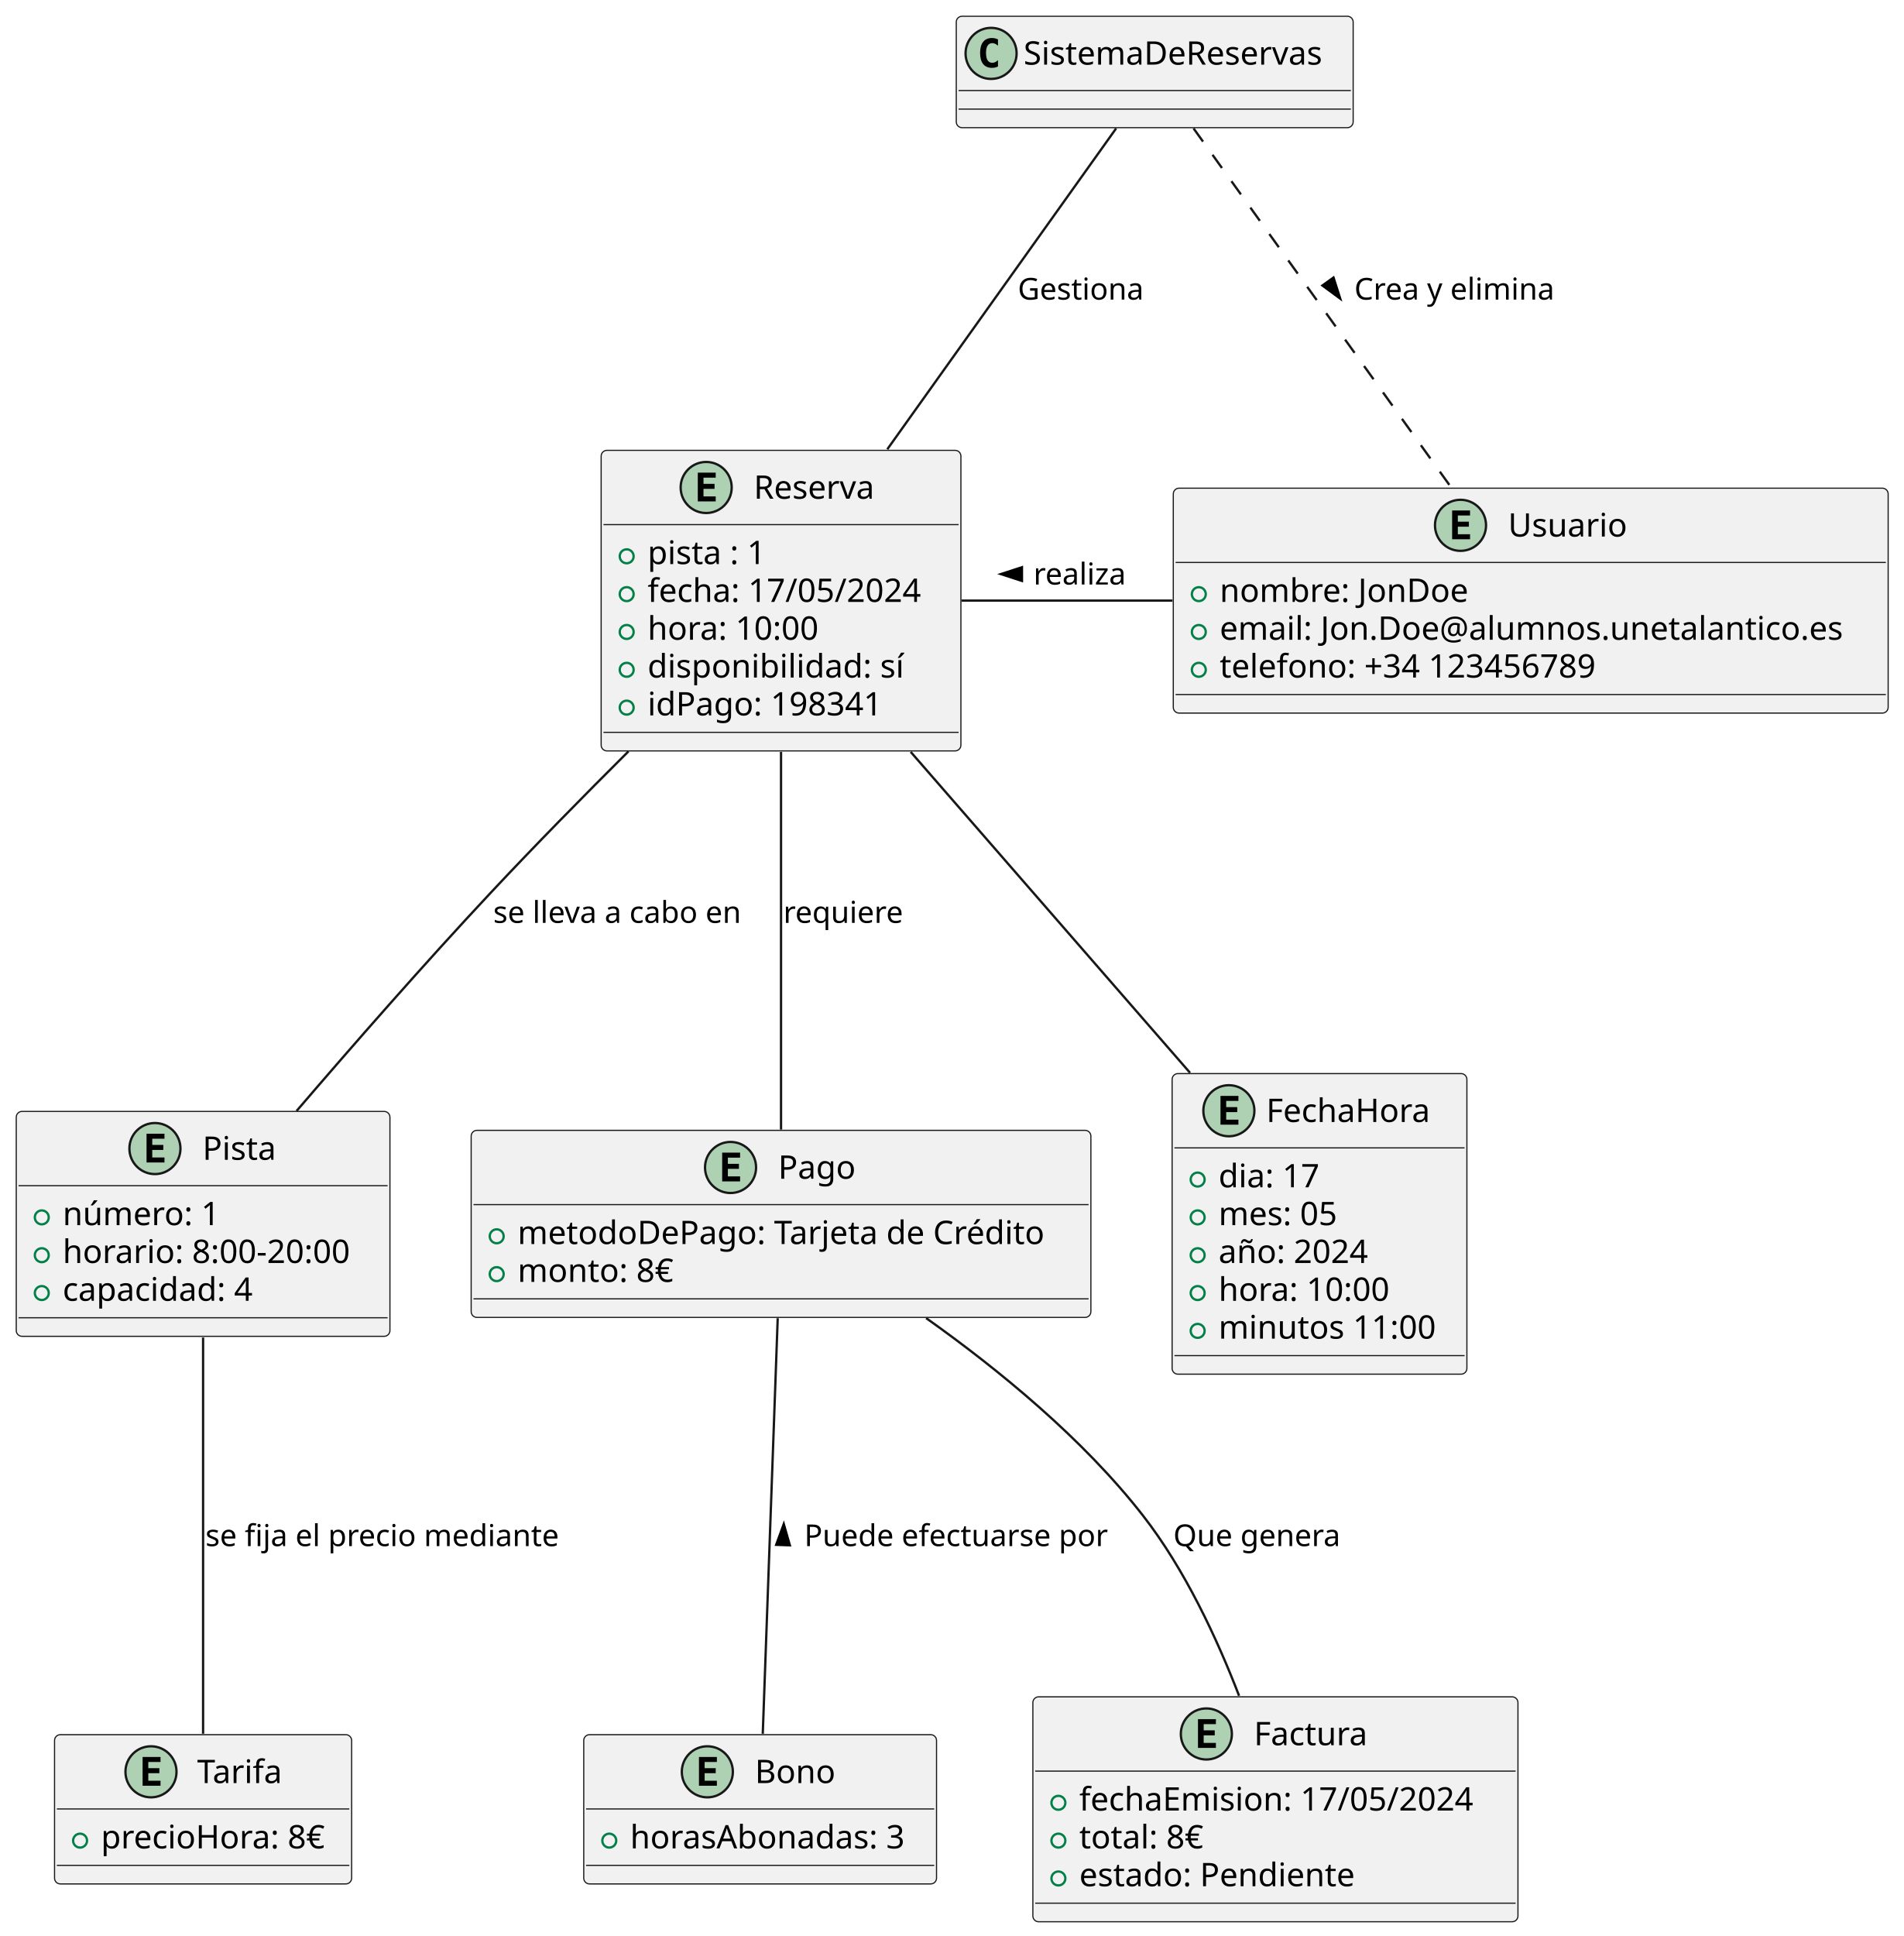
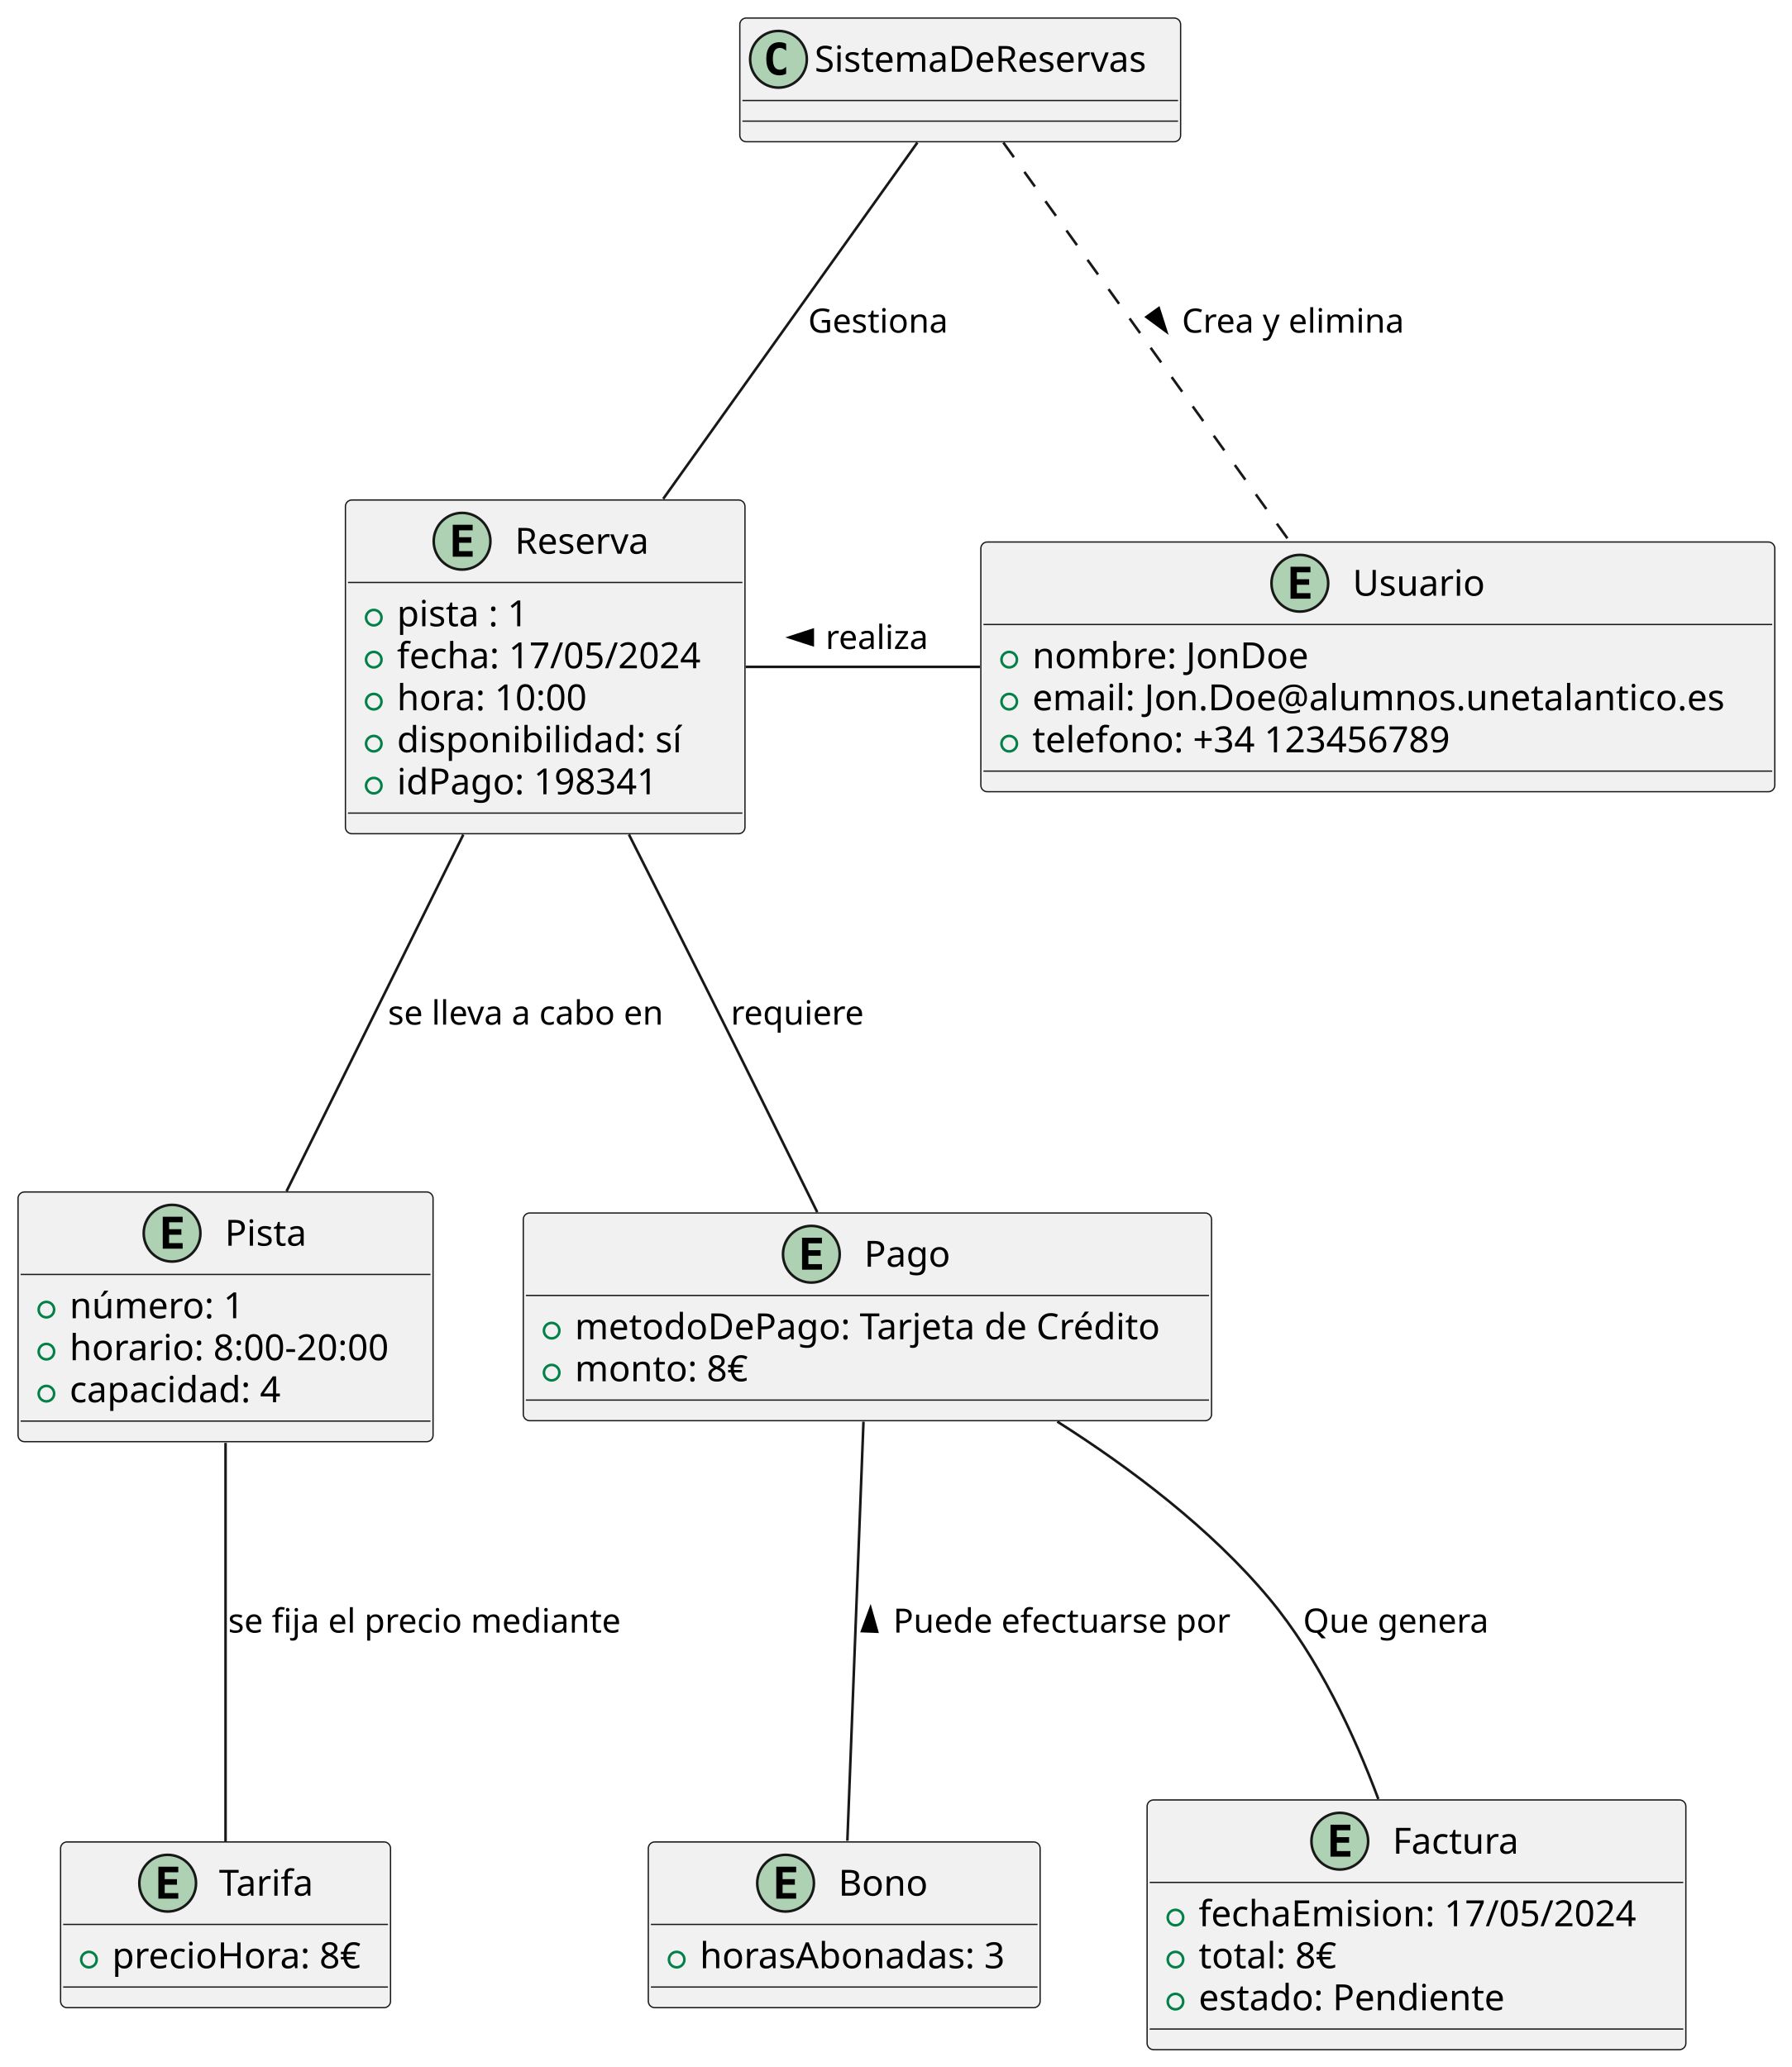
- <svg xmlns="http://www.w3.org/2000/svg" contentStyleType="text/css" height="834px" preserveAspectRatio="none" style="width:820px;height:834px;background:#FFFFFF;" version="1.1" viewBox="0 0 820 834" width="820px" zoomAndPan="magnify">
+ <svg xmlns="http://www.w3.org/2000/svg" contentStyleType="text/css" height="802px" preserveAspectRatio="none" style="width:695px;height:802px;background:#FFFFFF;" version="1.1" viewBox="0 0 695 802" width="695px" zoomAndPan="magnify">
  <defs />
  <g>
    <g id="elem_Reserva">
-       <rect codeLine="1" fill="#F1F1F1" height="129.484" id="Reserva" rx="2.5" ry="2.5" style="stroke:#181818;stroke-width:0.5;" width="155" x="259" y="194" />
-       <ellipse cx="304.25" cy="210" fill="#ADD1B2" rx="11" ry="11" style="stroke:#181818;stroke-width:1.0;" />
-       <path d="M308.359,216 L300.641,216 L300.641,203.609 L308.359,203.609 L308.359,205.766 L303.094,205.766 L303.094,208.438 L307.859,208.438 L307.859,210.594 L303.094,210.594 L303.094,213.844 L308.359,213.844 L308.359,216 Z " fill="#000000" />
-       <text fill="#000000" font-family="sans-serif" font-size="14" lengthAdjust="spacing" textLength="56" x="324.75" y="214.847">Reserva</text>
-       <line style="stroke:#181818;stroke-width:0.5;" x1="260" x2="413" y1="226" y2="226" />
-       <ellipse cx="270" cy="239.648" fill="none" rx="3" ry="3" style="stroke:#038048;stroke-width:1.0;" />
-       <text fill="#000000" font-family="sans-serif" font-size="14" lengthAdjust="spacing" textLength="55" x="279" y="242.995">pista : 1</text>
-       <ellipse cx="270" cy="255.945" fill="none" rx="3" ry="3" style="stroke:#038048;stroke-width:1.0;" />
-       <text fill="#000000" font-family="sans-serif" font-size="14" lengthAdjust="spacing" textLength="129" x="279" y="259.292">fecha: 17/05/2024</text>
-       <ellipse cx="270" cy="272.242" fill="none" rx="3" ry="3" style="stroke:#038048;stroke-width:1.0;" />
-       <text fill="#000000" font-family="sans-serif" font-size="14" lengthAdjust="spacing" textLength="81" x="279" y="275.589">hora: 10:00</text>
-       <ellipse cx="270" cy="288.539" fill="none" rx="3" ry="3" style="stroke:#038048;stroke-width:1.0;" />
-       <text fill="#000000" font-family="sans-serif" font-size="14" lengthAdjust="spacing" textLength="114" x="279" y="291.886">disponibilidad: sí</text>
-       <ellipse cx="270" cy="304.836" fill="none" rx="3" ry="3" style="stroke:#038048;stroke-width:1.0;" />
-       <text fill="#000000" font-family="sans-serif" font-size="14" lengthAdjust="spacing" textLength="110" x="279" y="308.183">idPago: 198341</text>
-       <line style="stroke:#181818;stroke-width:0.5;" x1="260" x2="413" y1="315.484" y2="315.484" />
+       <rect codeLine="1" fill="#F1F1F1" height="129.484" id="Reserva" rx="2.5" ry="2.5" style="stroke:#181818;stroke-width:0.5;" width="155" x="134" y="194" />
+       <ellipse cx="179.25" cy="210" fill="#ADD1B2" rx="11" ry="11" style="stroke:#181818;stroke-width:1.0;" />
+       <path d="M183.359,216 L175.641,216 L175.641,203.609 L183.359,203.609 L183.359,205.766 L178.094,205.766 L178.094,208.438 L182.859,208.438 L182.859,210.594 L178.094,210.594 L178.094,213.844 L183.359,213.844 L183.359,216 Z " fill="#000000" />
+       <text fill="#000000" font-family="sans-serif" font-size="14" lengthAdjust="spacing" textLength="56" x="199.75" y="214.847">Reserva</text>
+       <line style="stroke:#181818;stroke-width:0.5;" x1="135" x2="288" y1="226" y2="226" />
+       <ellipse cx="145" cy="239.648" fill="none" rx="3" ry="3" style="stroke:#038048;stroke-width:1.0;" />
+       <text fill="#000000" font-family="sans-serif" font-size="14" lengthAdjust="spacing" textLength="55" x="154" y="242.995">pista : 1</text>
+       <ellipse cx="145" cy="255.945" fill="none" rx="3" ry="3" style="stroke:#038048;stroke-width:1.0;" />
+       <text fill="#000000" font-family="sans-serif" font-size="14" lengthAdjust="spacing" textLength="129" x="154" y="259.292">fecha: 17/05/2024</text>
+       <ellipse cx="145" cy="272.242" fill="none" rx="3" ry="3" style="stroke:#038048;stroke-width:1.0;" />
+       <text fill="#000000" font-family="sans-serif" font-size="14" lengthAdjust="spacing" textLength="81" x="154" y="275.589">hora: 10:00</text>
+       <ellipse cx="145" cy="288.539" fill="none" rx="3" ry="3" style="stroke:#038048;stroke-width:1.0;" />
+       <text fill="#000000" font-family="sans-serif" font-size="14" lengthAdjust="spacing" textLength="114" x="154" y="291.886">disponibilidad: sí</text>
+       <ellipse cx="145" cy="304.836" fill="none" rx="3" ry="3" style="stroke:#038048;stroke-width:1.0;" />
+       <text fill="#000000" font-family="sans-serif" font-size="14" lengthAdjust="spacing" textLength="110" x="154" y="308.183">idPago: 198341</text>
+       <line style="stroke:#181818;stroke-width:0.5;" x1="135" x2="288" y1="315.484" y2="315.484" />
    </g>
    <g id="elem_Usuario">
-       <rect codeLine="8" fill="#F1F1F1" height="96.891" id="Usuario" rx="2.5" ry="2.5" style="stroke:#181818;stroke-width:0.5;" width="308" x="505.5" y="210.3" />
-       <ellipse cx="629.25" cy="226.3" fill="#ADD1B2" rx="11" ry="11" style="stroke:#181818;stroke-width:1.0;" />
-       <path d="M633.359,232.3 L625.641,232.3 L625.641,219.909 L633.359,219.909 L633.359,222.066 L628.094,222.066 L628.094,224.738 L632.859,224.738 L632.859,226.894 L628.094,226.894 L628.094,230.144 L633.359,230.144 L633.359,232.3 Z " fill="#000000" />
-       <text fill="#000000" font-family="sans-serif" font-size="14" lengthAdjust="spacing" textLength="52" x="649.75" y="231.147">Usuario</text>
-       <line style="stroke:#181818;stroke-width:0.5;" x1="506.5" x2="812.5" y1="242.3" y2="242.3" />
-       <ellipse cx="516.5" cy="255.948" fill="none" rx="3" ry="3" style="stroke:#038048;stroke-width:1.0;" />
-       <text fill="#000000" font-family="sans-serif" font-size="14" lengthAdjust="spacing" textLength="113" x="525.5" y="259.295">nombre: JonDoe</text>
-       <ellipse cx="516.5" cy="272.245" fill="none" rx="3" ry="3" style="stroke:#038048;stroke-width:1.0;" />
-       <text fill="#000000" font-family="sans-serif" font-size="14" lengthAdjust="spacing" textLength="282" x="525.5" y="275.592">email: Jon.Doe@alumnos.unetalantico.es</text>
-       <ellipse cx="516.5" cy="288.542" fill="none" rx="3" ry="3" style="stroke:#038048;stroke-width:1.0;" />
-       <text fill="#000000" font-family="sans-serif" font-size="14" lengthAdjust="spacing" textLength="181" x="525.5" y="291.889">telefono: +34 123456789</text>
-       <line style="stroke:#181818;stroke-width:0.5;" x1="506.5" x2="812.5" y1="299.191" y2="299.191" />
+       <rect codeLine="8" fill="#F1F1F1" height="96.891" id="Usuario" rx="2.5" ry="2.5" style="stroke:#181818;stroke-width:0.5;" width="308" x="380.5" y="210.3" />
+       <ellipse cx="504.25" cy="226.3" fill="#ADD1B2" rx="11" ry="11" style="stroke:#181818;stroke-width:1.0;" />
+       <path d="M508.359,232.3 L500.641,232.3 L500.641,219.909 L508.359,219.909 L508.359,222.066 L503.094,222.066 L503.094,224.738 L507.859,224.738 L507.859,226.894 L503.094,226.894 L503.094,230.144 L508.359,230.144 L508.359,232.3 Z " fill="#000000" />
+       <text fill="#000000" font-family="sans-serif" font-size="14" lengthAdjust="spacing" textLength="52" x="524.75" y="231.147">Usuario</text>
+       <line style="stroke:#181818;stroke-width:0.5;" x1="381.5" x2="687.5" y1="242.3" y2="242.3" />
+       <ellipse cx="391.5" cy="255.948" fill="none" rx="3" ry="3" style="stroke:#038048;stroke-width:1.0;" />
+       <text fill="#000000" font-family="sans-serif" font-size="14" lengthAdjust="spacing" textLength="113" x="400.5" y="259.295">nombre: JonDoe</text>
+       <ellipse cx="391.5" cy="272.245" fill="none" rx="3" ry="3" style="stroke:#038048;stroke-width:1.0;" />
+       <text fill="#000000" font-family="sans-serif" font-size="14" lengthAdjust="spacing" textLength="282" x="400.5" y="275.592">email: Jon.Doe@alumnos.unetalantico.es</text>
+       <ellipse cx="391.5" cy="288.542" fill="none" rx="3" ry="3" style="stroke:#038048;stroke-width:1.0;" />
+       <text fill="#000000" font-family="sans-serif" font-size="14" lengthAdjust="spacing" textLength="181" x="400.5" y="291.889">telefono: +34 123456789</text>
+       <line style="stroke:#181818;stroke-width:0.5;" x1="381.5" x2="687.5" y1="299.191" y2="299.191" />
    </g>
    <g id="elem_Pista">
-       <rect codeLine="13" fill="#F1F1F1" height="96.891" id="Pista" rx="2.5" ry="2.5" style="stroke:#181818;stroke-width:0.5;" width="161" x="7" y="478.78" />
-       <ellipse cx="66.75" cy="494.78" fill="#ADD1B2" rx="11" ry="11" style="stroke:#181818;stroke-width:1.0;" />
-       <path d="M70.859,500.78 L63.141,500.78 L63.141,488.389 L70.859,488.389 L70.859,490.546 L65.594,490.546 L65.594,493.217 L70.359,493.217 L70.359,495.374 L65.594,495.374 L65.594,498.624 L70.859,498.624 L70.859,500.78 Z " fill="#000000" />
-       <text fill="#000000" font-family="sans-serif" font-size="14" lengthAdjust="spacing" textLength="33" x="87.25" y="499.627">Pista</text>
-       <line style="stroke:#181818;stroke-width:0.5;" x1="8" x2="167" y1="510.78" y2="510.78" />
-       <ellipse cx="18" cy="524.428" fill="none" rx="3" ry="3" style="stroke:#038048;stroke-width:1.0;" />
-       <text fill="#000000" font-family="sans-serif" font-size="14" lengthAdjust="spacing" textLength="72" x="27" y="527.775">número: 1</text>
-       <ellipse cx="18" cy="540.725" fill="none" rx="3" ry="3" style="stroke:#038048;stroke-width:1.0;" />
-       <text fill="#000000" font-family="sans-serif" font-size="14" lengthAdjust="spacing" textLength="135" x="27" y="544.072">horario: 8:00-20:00</text>
-       <ellipse cx="18" cy="557.022" fill="none" rx="3" ry="3" style="stroke:#038048;stroke-width:1.0;" />
-       <text fill="#000000" font-family="sans-serif" font-size="14" lengthAdjust="spacing" textLength="88" x="27" y="560.369">capacidad: 4</text>
-       <line style="stroke:#181818;stroke-width:0.5;" x1="8" x2="167" y1="567.671" y2="567.671" />
+       <rect codeLine="13" fill="#F1F1F1" height="96.891" id="Pista" rx="2.5" ry="2.5" style="stroke:#181818;stroke-width:0.5;" width="161" x="7" y="462.49" />
+       <ellipse cx="66.75" cy="478.49" fill="#ADD1B2" rx="11" ry="11" style="stroke:#181818;stroke-width:1.0;" />
+       <path d="M70.859,484.49 L63.141,484.49 L63.141,472.099 L70.859,472.099 L70.859,474.256 L65.594,474.256 L65.594,476.928 L70.359,476.928 L70.359,479.084 L65.594,479.084 L65.594,482.334 L70.859,482.334 L70.859,484.49 Z " fill="#000000" />
+       <text fill="#000000" font-family="sans-serif" font-size="14" lengthAdjust="spacing" textLength="33" x="87.25" y="483.337">Pista</text>
+       <line style="stroke:#181818;stroke-width:0.5;" x1="8" x2="167" y1="494.49" y2="494.49" />
+       <ellipse cx="18" cy="508.138" fill="none" rx="3" ry="3" style="stroke:#038048;stroke-width:1.0;" />
+       <text fill="#000000" font-family="sans-serif" font-size="14" lengthAdjust="spacing" textLength="72" x="27" y="511.485">número: 1</text>
+       <ellipse cx="18" cy="524.435" fill="none" rx="3" ry="3" style="stroke:#038048;stroke-width:1.0;" />
+       <text fill="#000000" font-family="sans-serif" font-size="14" lengthAdjust="spacing" textLength="135" x="27" y="527.782">horario: 8:00-20:00</text>
+       <ellipse cx="18" cy="540.732" fill="none" rx="3" ry="3" style="stroke:#038048;stroke-width:1.0;" />
+       <text fill="#000000" font-family="sans-serif" font-size="14" lengthAdjust="spacing" textLength="88" x="27" y="544.079">capacidad: 4</text>
+       <line style="stroke:#181818;stroke-width:0.5;" x1="8" x2="167" y1="551.381" y2="551.381" />
    </g>
    <g id="elem_Pago">
-       <rect codeLine="18" fill="#F1F1F1" height="80.594" id="Pago" rx="2.5" ry="2.5" style="stroke:#181818;stroke-width:0.5;" width="267" x="203" y="486.93" />
-       <ellipse cx="314.75" cy="502.93" fill="#ADD1B2" rx="11" ry="11" style="stroke:#181818;stroke-width:1.0;" />
-       <path d="M318.859,508.93 L311.141,508.93 L311.141,496.539 L318.859,496.539 L318.859,498.696 L313.594,498.696 L313.594,501.368 L318.359,501.368 L318.359,503.524 L313.594,503.524 L313.594,506.774 L318.859,506.774 L318.859,508.93 Z " fill="#000000" />
-       <text fill="#000000" font-family="sans-serif" font-size="14" lengthAdjust="spacing" textLength="35" x="335.25" y="507.777">Pago</text>
-       <line style="stroke:#181818;stroke-width:0.5;" x1="204" x2="469" y1="518.93" y2="518.93" />
-       <ellipse cx="214" cy="532.578" fill="none" rx="3" ry="3" style="stroke:#038048;stroke-width:1.0;" />
-       <text fill="#000000" font-family="sans-serif" font-size="14" lengthAdjust="spacing" textLength="241" x="223" y="535.925">metodoDePago: Tarjeta de Crédito</text>
-       <ellipse cx="214" cy="548.875" fill="none" rx="3" ry="3" style="stroke:#038048;stroke-width:1.0;" />
-       <text fill="#000000" font-family="sans-serif" font-size="14" lengthAdjust="spacing" textLength="72" x="223" y="552.222">monto: 8€</text>
-       <line style="stroke:#181818;stroke-width:0.5;" x1="204" x2="469" y1="559.524" y2="559.524" />
+       <rect codeLine="18" fill="#F1F1F1" height="80.594" id="Pago" rx="2.5" ry="2.5" style="stroke:#181818;stroke-width:0.5;" width="267" x="203" y="470.64" />
+       <ellipse cx="314.75" cy="486.64" fill="#ADD1B2" rx="11" ry="11" style="stroke:#181818;stroke-width:1.0;" />
+       <path d="M318.859,492.64 L311.141,492.64 L311.141,480.249 L318.859,480.249 L318.859,482.406 L313.594,482.406 L313.594,485.077 L318.359,485.077 L318.359,487.234 L313.594,487.234 L313.594,490.484 L318.859,490.484 L318.859,492.64 Z " fill="#000000" />
+       <text fill="#000000" font-family="sans-serif" font-size="14" lengthAdjust="spacing" textLength="35" x="335.25" y="491.487">Pago</text>
+       <line style="stroke:#181818;stroke-width:0.5;" x1="204" x2="469" y1="502.64" y2="502.64" />
+       <ellipse cx="214" cy="516.288" fill="none" rx="3" ry="3" style="stroke:#038048;stroke-width:1.0;" />
+       <text fill="#000000" font-family="sans-serif" font-size="14" lengthAdjust="spacing" textLength="241" x="223" y="519.635">metodoDePago: Tarjeta de Crédito</text>
+       <ellipse cx="214" cy="532.585" fill="none" rx="3" ry="3" style="stroke:#038048;stroke-width:1.0;" />
+       <text fill="#000000" font-family="sans-serif" font-size="14" lengthAdjust="spacing" textLength="72" x="223" y="535.932">monto: 8€</text>
+       <line style="stroke:#181818;stroke-width:0.5;" x1="204" x2="469" y1="543.234" y2="543.234" />
    </g>
    <g id="elem_Bono">
-       <rect codeLine="22" fill="#F1F1F1" height="64.297" id="Bono" rx="2.5" ry="2.5" style="stroke:#181818;stroke-width:0.5;" width="152" x="251.5" y="747.27" />
-       <ellipse cx="304.75" cy="763.27" fill="#ADD1B2" rx="11" ry="11" style="stroke:#181818;stroke-width:1.0;" />
-       <path d="M308.859,769.27 L301.141,769.27 L301.141,756.879 L308.859,756.879 L308.859,759.036 L303.594,759.036 L303.594,761.707 L308.359,761.707 L308.359,763.864 L303.594,763.864 L303.594,767.114 L308.859,767.114 L308.859,769.27 Z " fill="#000000" />
-       <text fill="#000000" font-family="sans-serif" font-size="14" lengthAdjust="spacing" textLength="37" x="325.25" y="768.117">Bono</text>
-       <line style="stroke:#181818;stroke-width:0.5;" x1="252.5" x2="402.5" y1="779.27" y2="779.27" />
-       <ellipse cx="262.5" cy="792.918" fill="none" rx="3" ry="3" style="stroke:#038048;stroke-width:1.0;" />
-       <text fill="#000000" font-family="sans-serif" font-size="14" lengthAdjust="spacing" textLength="126" x="271.5" y="796.265">horasAbonadas: 3</text>
-       <line style="stroke:#181818;stroke-width:0.5;" x1="252.5" x2="402.5" y1="803.567" y2="803.567" />
+       <rect codeLine="22" fill="#F1F1F1" height="64.297" id="Bono" rx="2.5" ry="2.5" style="stroke:#181818;stroke-width:0.5;" width="152" x="251.5" y="714.68" />
+       <ellipse cx="304.75" cy="730.68" fill="#ADD1B2" rx="11" ry="11" style="stroke:#181818;stroke-width:1.0;" />
+       <path d="M308.859,736.68 L301.141,736.68 L301.141,724.289 L308.859,724.289 L308.859,726.446 L303.594,726.446 L303.594,729.117 L308.359,729.117 L308.359,731.274 L303.594,731.274 L303.594,734.524 L308.859,734.524 L308.859,736.68 Z " fill="#000000" />
+       <text fill="#000000" font-family="sans-serif" font-size="14" lengthAdjust="spacing" textLength="37" x="325.25" y="735.527">Bono</text>
+       <line style="stroke:#181818;stroke-width:0.5;" x1="252.5" x2="402.5" y1="746.68" y2="746.68" />
+       <ellipse cx="262.5" cy="760.328" fill="none" rx="3" ry="3" style="stroke:#038048;stroke-width:1.0;" />
+       <text fill="#000000" font-family="sans-serif" font-size="14" lengthAdjust="spacing" textLength="126" x="271.5" y="763.675">horasAbonadas: 3</text>
+       <line style="stroke:#181818;stroke-width:0.5;" x1="252.5" x2="402.5" y1="770.977" y2="770.977" />
    </g>
    <g id="elem_Factura">
-       <rect codeLine="25" fill="#F1F1F1" height="96.891" id="Factura" rx="2.5" ry="2.5" style="stroke:#181818;stroke-width:0.5;" width="209" x="445" y="730.97" />
-       <ellipse cx="519.75" cy="746.97" fill="#ADD1B2" rx="11" ry="11" style="stroke:#181818;stroke-width:1.0;" />
-       <path d="M523.859,752.97 L516.141,752.97 L516.141,740.579 L523.859,740.579 L523.859,742.736 L518.594,742.736 L518.594,745.408 L523.359,745.408 L523.359,747.564 L518.594,747.564 L518.594,750.814 L523.859,750.814 L523.859,752.97 Z " fill="#000000" />
-       <text fill="#000000" font-family="sans-serif" font-size="14" lengthAdjust="spacing" textLength="51" x="540.25" y="751.817">Factura</text>
-       <line style="stroke:#181818;stroke-width:0.5;" x1="446" x2="653" y1="762.97" y2="762.97" />
-       <ellipse cx="456" cy="776.618" fill="none" rx="3" ry="3" style="stroke:#038048;stroke-width:1.0;" />
-       <text fill="#000000" font-family="sans-serif" font-size="14" lengthAdjust="spacing" textLength="183" x="465" y="779.965">fechaEmision: 17/05/2024</text>
-       <ellipse cx="456" cy="792.915" fill="none" rx="3" ry="3" style="stroke:#038048;stroke-width:1.0;" />
-       <text fill="#000000" font-family="sans-serif" font-size="14" lengthAdjust="spacing" textLength="57" x="465" y="796.262">total: 8€</text>
-       <ellipse cx="456" cy="809.212" fill="none" rx="3" ry="3" style="stroke:#038048;stroke-width:1.0;" />
-       <text fill="#000000" font-family="sans-serif" font-size="14" lengthAdjust="spacing" textLength="128" x="465" y="812.559">estado: Pendiente</text>
-       <line style="stroke:#181818;stroke-width:0.5;" x1="446" x2="653" y1="819.861" y2="819.861" />
+       <rect codeLine="25" fill="#F1F1F1" height="96.891" id="Factura" rx="2.5" ry="2.5" style="stroke:#181818;stroke-width:0.5;" width="209" x="445" y="698.38" />
+       <ellipse cx="519.75" cy="714.38" fill="#ADD1B2" rx="11" ry="11" style="stroke:#181818;stroke-width:1.0;" />
+       <path d="M523.859,720.38 L516.141,720.38 L516.141,707.989 L523.859,707.989 L523.859,710.146 L518.594,710.146 L518.594,712.817 L523.359,712.817 L523.359,714.974 L518.594,714.974 L518.594,718.224 L523.859,718.224 L523.859,720.38 Z " fill="#000000" />
+       <text fill="#000000" font-family="sans-serif" font-size="14" lengthAdjust="spacing" textLength="51" x="540.25" y="719.227">Factura</text>
+       <line style="stroke:#181818;stroke-width:0.5;" x1="446" x2="653" y1="730.38" y2="730.38" />
+       <ellipse cx="456" cy="744.028" fill="none" rx="3" ry="3" style="stroke:#038048;stroke-width:1.0;" />
+       <text fill="#000000" font-family="sans-serif" font-size="14" lengthAdjust="spacing" textLength="183" x="465" y="747.375">fechaEmision: 17/05/2024</text>
+       <ellipse cx="456" cy="760.325" fill="none" rx="3" ry="3" style="stroke:#038048;stroke-width:1.0;" />
+       <text fill="#000000" font-family="sans-serif" font-size="14" lengthAdjust="spacing" textLength="57" x="465" y="763.672">total: 8€</text>
+       <ellipse cx="456" cy="776.622" fill="none" rx="3" ry="3" style="stroke:#038048;stroke-width:1.0;" />
+       <text fill="#000000" font-family="sans-serif" font-size="14" lengthAdjust="spacing" textLength="128" x="465" y="779.969">estado: Pendiente</text>
+       <line style="stroke:#181818;stroke-width:0.5;" x1="446" x2="653" y1="787.271" y2="787.271" />
    </g>
    <g id="elem_Tarifa">
-       <rect codeLine="30" fill="#F1F1F1" height="64.297" id="Tarifa" rx="2.5" ry="2.5" style="stroke:#181818;stroke-width:0.5;" width="128" x="23.5" y="747.27" />
-       <ellipse cx="65.05" cy="763.27" fill="#ADD1B2" rx="11" ry="11" style="stroke:#181818;stroke-width:1.0;" />
-       <path d="M69.159,769.27 L61.441,769.27 L61.441,756.879 L69.159,756.879 L69.159,759.036 L63.894,759.036 L63.894,761.707 L68.659,761.707 L68.659,763.864 L63.894,763.864 L63.894,767.114 L69.159,767.114 L69.159,769.27 Z " fill="#000000" />
-       <text fill="#000000" font-family="sans-serif" font-size="14" lengthAdjust="spacing" textLength="37" x="84.95" y="768.117">Tarifa</text>
-       <line style="stroke:#181818;stroke-width:0.5;" x1="24.5" x2="150.5" y1="779.27" y2="779.27" />
-       <ellipse cx="34.5" cy="792.918" fill="none" rx="3" ry="3" style="stroke:#038048;stroke-width:1.0;" />
-       <text fill="#000000" font-family="sans-serif" font-size="14" lengthAdjust="spacing" textLength="102" x="43.5" y="796.265">precioHora: 8€</text>
-       <line style="stroke:#181818;stroke-width:0.5;" x1="24.5" x2="150.5" y1="803.567" y2="803.567" />
-     </g>
-     <g id="elem_FechaHora">
-       <rect codeLine="33" fill="#F1F1F1" height="129.484" id="FechaHora" rx="2.5" ry="2.5" style="stroke:#181818;stroke-width:0.5;" width="127" x="505" y="462.49" />
-       <ellipse cx="529.45" cy="478.49" fill="#ADD1B2" rx="11" ry="11" style="stroke:#181818;stroke-width:1.0;" />
-       <path d="M533.559,484.49 L525.841,484.49 L525.841,472.099 L533.559,472.099 L533.559,474.256 L528.294,474.256 L528.294,476.928 L533.059,476.928 L533.059,479.084 L528.294,479.084 L528.294,482.334 L533.559,482.334 L533.559,484.49 Z " fill="#000000" />
-       <text fill="#000000" font-family="sans-serif" font-size="14" lengthAdjust="spacing" textLength="74" x="545.55" y="483.337">FechaHora</text>
-       <line style="stroke:#181818;stroke-width:0.5;" x1="506" x2="631" y1="494.49" y2="494.49" />
-       <ellipse cx="516" cy="508.138" fill="none" rx="3" ry="3" style="stroke:#038048;stroke-width:1.0;" />
-       <text fill="#000000" font-family="sans-serif" font-size="14" lengthAdjust="spacing" textLength="47" x="525" y="511.485">dia: 17</text>
-       <ellipse cx="516" cy="524.435" fill="none" rx="3" ry="3" style="stroke:#038048;stroke-width:1.0;" />
-       <text fill="#000000" font-family="sans-serif" font-size="14" lengthAdjust="spacing" textLength="57" x="525" y="527.782">mes: 05</text>
-       <ellipse cx="516" cy="540.732" fill="none" rx="3" ry="3" style="stroke:#038048;stroke-width:1.0;" />
-       <text fill="#000000" font-family="sans-serif" font-size="14" lengthAdjust="spacing" textLength="71" x="525" y="544.079">año: 2024</text>
-       <ellipse cx="516" cy="557.029" fill="none" rx="3" ry="3" style="stroke:#038048;stroke-width:1.0;" />
-       <text fill="#000000" font-family="sans-serif" font-size="14" lengthAdjust="spacing" textLength="81" x="525" y="560.376">hora: 10:00</text>
-       <ellipse cx="516" cy="573.326" fill="none" rx="3" ry="3" style="stroke:#038048;stroke-width:1.0;" />
-       <text fill="#000000" font-family="sans-serif" font-size="14" lengthAdjust="spacing" textLength="101" x="525" y="576.673">minutos 11:00</text>
-       <line style="stroke:#181818;stroke-width:0.5;" x1="506" x2="631" y1="583.974" y2="583.974" />
+       <rect codeLine="30" fill="#F1F1F1" height="64.297" id="Tarifa" rx="2.5" ry="2.5" style="stroke:#181818;stroke-width:0.5;" width="128" x="23.5" y="714.68" />
+       <ellipse cx="65.05" cy="730.68" fill="#ADD1B2" rx="11" ry="11" style="stroke:#181818;stroke-width:1.0;" />
+       <path d="M69.159,736.68 L61.441,736.68 L61.441,724.289 L69.159,724.289 L69.159,726.446 L63.894,726.446 L63.894,729.117 L68.659,729.117 L68.659,731.274 L63.894,731.274 L63.894,734.524 L69.159,734.524 L69.159,736.68 Z " fill="#000000" />
+       <text fill="#000000" font-family="sans-serif" font-size="14" lengthAdjust="spacing" textLength="37" x="84.95" y="735.527">Tarifa</text>
+       <line style="stroke:#181818;stroke-width:0.5;" x1="24.5" x2="150.5" y1="746.68" y2="746.68" />
+       <ellipse cx="34.5" cy="760.328" fill="none" rx="3" ry="3" style="stroke:#038048;stroke-width:1.0;" />
+       <text fill="#000000" font-family="sans-serif" font-size="14" lengthAdjust="spacing" textLength="102" x="43.5" y="763.675">precioHora: 8€</text>
+       <line style="stroke:#181818;stroke-width:0.5;" x1="24.5" x2="150.5" y1="770.977" y2="770.977" />
    </g>
    <g id="elem_SistemaDeReservas">
-       <rect fill="#F1F1F1" height="48" id="SistemaDeReservas" rx="2.5" ry="2.5" style="stroke:#181818;stroke-width:0.5;" width="171" x="412" y="7" />
-       <ellipse cx="427" cy="23" fill="#ADD1B2" rx="11" ry="11" style="stroke:#181818;stroke-width:1.0;" />
-       <path d="M429.969,28.641 Q429.391,28.938 428.75,29.078 Q428.109,29.234 427.406,29.234 Q424.906,29.234 423.578,27.594 Q422.266,25.938 422.266,22.812 Q422.266,19.688 423.578,18.031 Q424.906,16.375 427.406,16.375 Q428.109,16.375 428.75,16.531 Q429.406,16.688 429.969,16.984 L429.969,19.703 Q429.344,19.125 428.75,18.859 Q428.156,18.578 427.531,18.578 Q426.188,18.578 425.5,19.656 Q424.812,20.719 424.812,22.812 Q424.812,24.906 425.5,25.984 Q426.188,27.047 427.531,27.047 Q428.156,27.047 428.75,26.781 Q429.344,26.5 429.969,25.922 L429.969,28.641 Z " fill="#000000" />
-       <text fill="#000000" font-family="sans-serif" font-size="14" lengthAdjust="spacing" textLength="139" x="441" y="27.847">SistemaDeReservas</text>
-       <line style="stroke:#181818;stroke-width:0.5;" x1="413" x2="582" y1="39" y2="39" />
-       <line style="stroke:#181818;stroke-width:0.5;" x1="413" x2="582" y1="47" y2="47" />
+       <rect fill="#F1F1F1" height="48" id="SistemaDeReservas" rx="2.5" ry="2.5" style="stroke:#181818;stroke-width:0.5;" width="171" x="287" y="7" />
+       <ellipse cx="302" cy="23" fill="#ADD1B2" rx="11" ry="11" style="stroke:#181818;stroke-width:1.0;" />
+       <path d="M304.969,28.641 Q304.391,28.938 303.75,29.078 Q303.109,29.234 302.406,29.234 Q299.906,29.234 298.578,27.594 Q297.266,25.938 297.266,22.812 Q297.266,19.688 298.578,18.031 Q299.906,16.375 302.406,16.375 Q303.109,16.375 303.75,16.531 Q304.406,16.688 304.969,16.984 L304.969,19.703 Q304.344,19.125 303.75,18.859 Q303.156,18.578 302.531,18.578 Q301.188,18.578 300.5,19.656 Q299.812,20.719 299.812,22.812 Q299.812,24.906 300.5,25.984 Q301.188,27.047 302.531,27.047 Q303.156,27.047 303.75,26.781 Q304.344,26.5 304.969,25.922 L304.969,28.641 Z " fill="#000000" />
+       <text fill="#000000" font-family="sans-serif" font-size="14" lengthAdjust="spacing" textLength="139" x="316" y="27.847">SistemaDeReservas</text>
+       <line style="stroke:#181818;stroke-width:0.5;" x1="288" x2="457" y1="39" y2="39" />
+       <line style="stroke:#181818;stroke-width:0.5;" x1="288" x2="457" y1="47" y2="47" />
    </g>
    <g id="link_SistemaDeReservas_Usuario">
-       <path codeLine="41" d="M514.23,55.31 C540.34,91.69 591.32,162.74 625.4,210.23 " fill="none" id="SistemaDeReservas-Usuario" style="stroke:#181818;stroke-width:1.0;stroke-dasharray:7.0,7.0;" />
-       <polygon fill="#000000" points="577.415,128.629,574.529,119.567,569.754,122.993,577.415,128.629" style="stroke:#000000;stroke-width:1.0;" />
-       <text fill="#000000" font-family="sans-serif" font-size="13" lengthAdjust="spacing" textLength="91" x="583.5" y="129.067">Crea y elimina</text>
+       <path codeLine="35" d="M389.23,55.31 C415.34,91.7 466.32,162.74 500.4,210.23 " fill="none" id="SistemaDeReservas-Usuario" style="stroke:#181818;stroke-width:1.0;stroke-dasharray:7.0,7.0;" />
+       <polygon fill="#000000" points="452.415,128.629,449.529,119.567,444.754,122.993,452.415,128.629" style="stroke:#000000;stroke-width:1.0;" />
+       <text fill="#000000" font-family="sans-serif" font-size="13" lengthAdjust="spacing" textLength="91" x="458.5" y="129.067">Crea y elimina</text>
    </g>
    <g id="link_SistemaDeReservas_Reserva">
-       <path codeLine="42" d="M480.88,55.31 C457.82,87.64 415.25,147.33 382.28,193.55 " fill="none" id="SistemaDeReservas-Reserva" style="stroke:#181818;stroke-width:1.0;" />
-       <text fill="#000000" font-family="sans-serif" font-size="13" lengthAdjust="spacing" textLength="57" x="438.5" y="129.067">Gestiona</text>
+       <path codeLine="36" d="M355.88,55.31 C332.82,87.64 290.25,147.34 257.28,193.56 " fill="none" id="SistemaDeReservas-Reserva" style="stroke:#181818;stroke-width:1.0;" />
+       <text fill="#000000" font-family="sans-serif" font-size="13" lengthAdjust="spacing" textLength="57" x="313.5" y="129.067">Gestiona</text>
    </g>
    <g id="link_Reserva_Usuario">
-       <path codeLine="43" d="M414.28,258.74 C441.72,258.74 473.62,258.74 505.15,258.74 " fill="none" id="Reserva-Usuario" style="stroke:#181818;stroke-width:1.0;" />
-       <polygon fill="#000000" points="431.25,247.306,440.295,250.245,440.295,244.368,431.25,247.306" style="stroke:#000000;stroke-width:1.0;" />
-       <text fill="#000000" font-family="sans-serif" font-size="13" lengthAdjust="spacing" textLength="42" x="445.25" y="251.807">realiza</text>
+       <path codeLine="37" d="M289.28,258.75 C316.72,258.75 348.62,258.75 380.15,258.75 " fill="none" id="Reserva-Usuario" style="stroke:#181818;stroke-width:1.0;" />
+       <polygon fill="#000000" points="306.25,247.316,315.295,250.255,315.295,244.377,306.25,247.316" style="stroke:#000000;stroke-width:1.0;" />
+       <text fill="#000000" font-family="sans-serif" font-size="13" lengthAdjust="spacing" textLength="42" x="320.25" y="251.817">realiza</text>
    </g>
    <g id="link_Reserva_Pago">
-       <path codeLine="44" d="M336.5,323.91 C336.5,374.58 336.5,443.67 336.5,486.58 " fill="none" id="Reserva-Pago" style="stroke:#181818;stroke-width:1.0;" />
-       <text fill="#000000" font-family="sans-serif" font-size="13" lengthAdjust="spacing" textLength="53" x="337.5" y="397.557">requiere</text>
+       <path codeLine="38" d="M243.98,323.79 C253.82,343.27 264.63,364.74 274.5,384.49 C288.83,413.17 304.87,445.63 317.04,470.34 " fill="none" id="Reserva-Pago" style="stroke:#181818;stroke-width:1.0;" />
+       <text fill="#000000" font-family="sans-serif" font-size="13" lengthAdjust="spacing" textLength="53" x="283.5" y="397.557">requiere</text>
    </g>
    <g id="link_Reserva_Pista">
-       <path codeLine="45" d="M270.78,323.67 C251.41,342.95 230.36,364.34 211.5,384.49 C182.78,415.15 151.65,450.75 127.77,478.59 " fill="none" id="Reserva-Pista" style="stroke:#181818;stroke-width:1.0;" />
-       <text fill="#000000" font-family="sans-serif" font-size="13" lengthAdjust="spacing" textLength="115" x="212.5" y="397.557">se lleva a cabo en</text>
+       <path codeLine="39" d="M179.73,323.85 C158.34,367 130.61,422.95 111.16,462.2 " fill="none" id="Reserva-Pista" style="stroke:#181818;stroke-width:1.0;" />
+       <text fill="#000000" font-family="sans-serif" font-size="13" lengthAdjust="spacing" textLength="115" x="150.5" y="397.557">se lleva a cabo en</text>
    </g>
    <g id="link_Pista_Tarifa">
-       <path codeLine="46" d="M87.5,576.17 C87.5,626.4 87.5,703.85 87.5,746.87 " fill="none" id="Pista-Tarifa" style="stroke:#181818;stroke-width:1.0;" />
-       <text fill="#000000" font-family="sans-serif" font-size="13" lengthAdjust="spacing" textLength="160" x="88.5" y="666.037">se fija el precio mediante</text>
-     </g>
-     <g id="link_Reserva_FechaHora">
-       <path codeLine="47" d="M392.37,323.91 C428.83,365.8 476.27,420.28 512.72,462.15 " fill="none" id="Reserva-FechaHora" style="stroke:#181818;stroke-width:1.0;" />
+       <path codeLine="40" d="M87.5,559.83 C87.5,606.07 87.5,674.76 87.5,714.43 " fill="none" id="Pista-Tarifa" style="stroke:#181818;stroke-width:1.0;" />
+       <text fill="#000000" font-family="sans-serif" font-size="13" lengthAdjust="spacing" textLength="160" x="88.5" y="633.447">se fija el precio mediante</text>
    </g>
    <g id="link_Pago_Factura">
-       <path codeLine="49" d="M399.01,567.81 C430.17,589.93 466.62,619.72 492.5,652.97 C510.5,676.09 524.32,705.81 533.85,730.52 " fill="none" id="Pago-Factura" style="stroke:#181818;stroke-width:1.0;" />
-       <text fill="#000000" font-family="sans-serif" font-size="13" lengthAdjust="spacing" textLength="75" x="505.5" y="666.037">Que genera</text>
+       <path codeLine="42" d="M410.16,551.58 C438.65,569.66 469.8,593.14 492.5,620.38 C511.42,643.07 525.35,673.06 534.7,698.03 " fill="none" id="Pago-Factura" style="stroke:#181818;stroke-width:1.0;" />
+       <text fill="#000000" font-family="sans-serif" font-size="13" lengthAdjust="spacing" textLength="75" x="505.5" y="633.447">Que genera</text>
    </g>
    <g id="link_Pago_Bono">
-       <path codeLine="50" d="M335.07,567.87 C333.29,617.47 330.27,701.41 328.63,746.88 " fill="none" id="Pago-Bono" style="stroke:#181818;stroke-width:1.0;" />
-       <polygon fill="#000000" points="337.68,656.54,334.418,665.473,340.292,665.684,337.68,656.54" style="stroke:#000000;stroke-width:1.0;" />
-       <text fill="#000000" font-family="sans-serif" font-size="13" lengthAdjust="spacing" textLength="137" x="346.5" y="666.037">Puede efectuarse por</text>
+       <path codeLine="43" d="M334.97,551.61 C333.21,597.49 330.34,672.08 328.72,714.22 " fill="none" id="Pago-Bono" style="stroke:#181818;stroke-width:1.0;" />
+       <polygon fill="#000000" points="337.692,623.95,334.408,632.876,340.281,633.101,337.692,623.95" style="stroke:#000000;stroke-width:1.0;" />
+       <text fill="#000000" font-family="sans-serif" font-size="13" lengthAdjust="spacing" textLength="137" x="346.5" y="633.447">Puede efectuarse por</text>
    </g>
  </g>
</svg>
